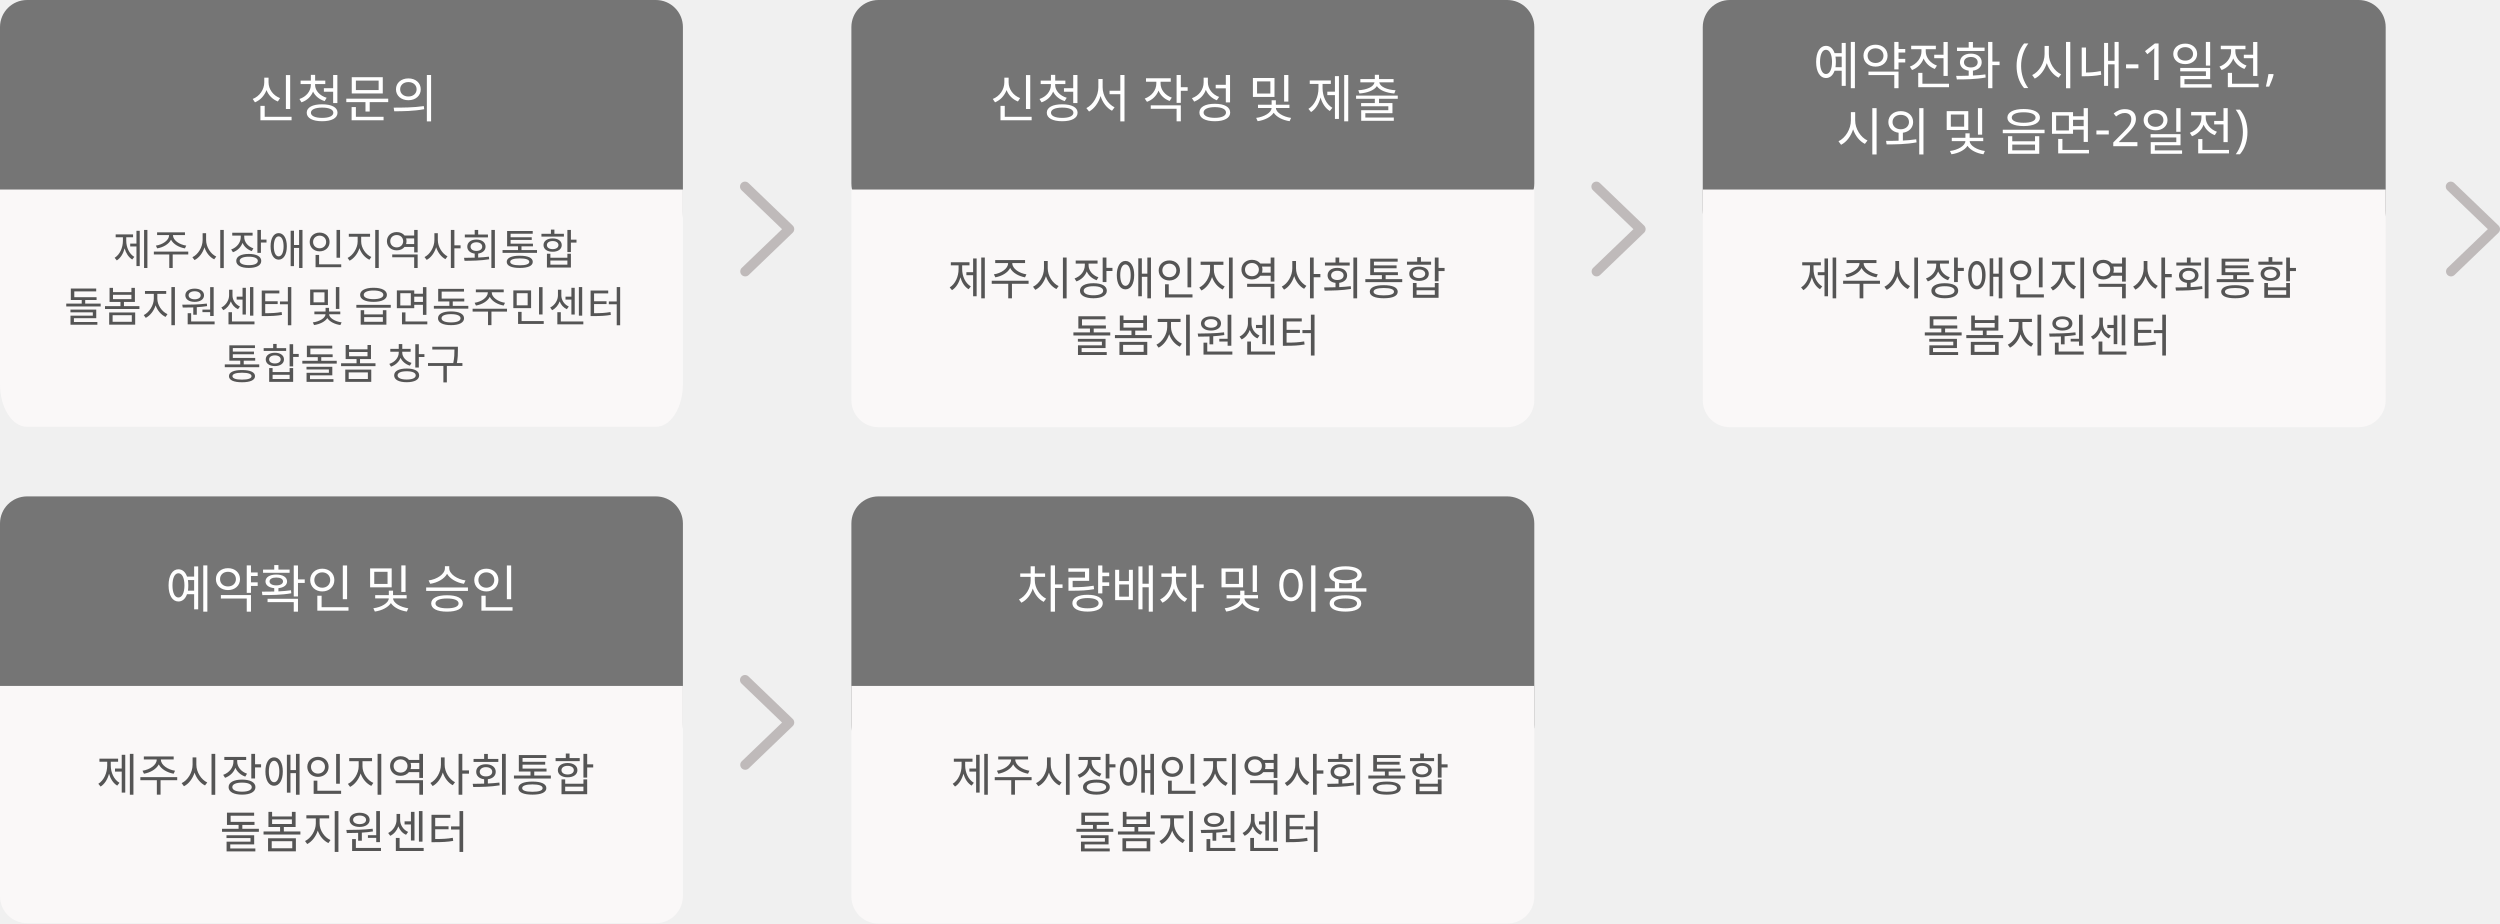
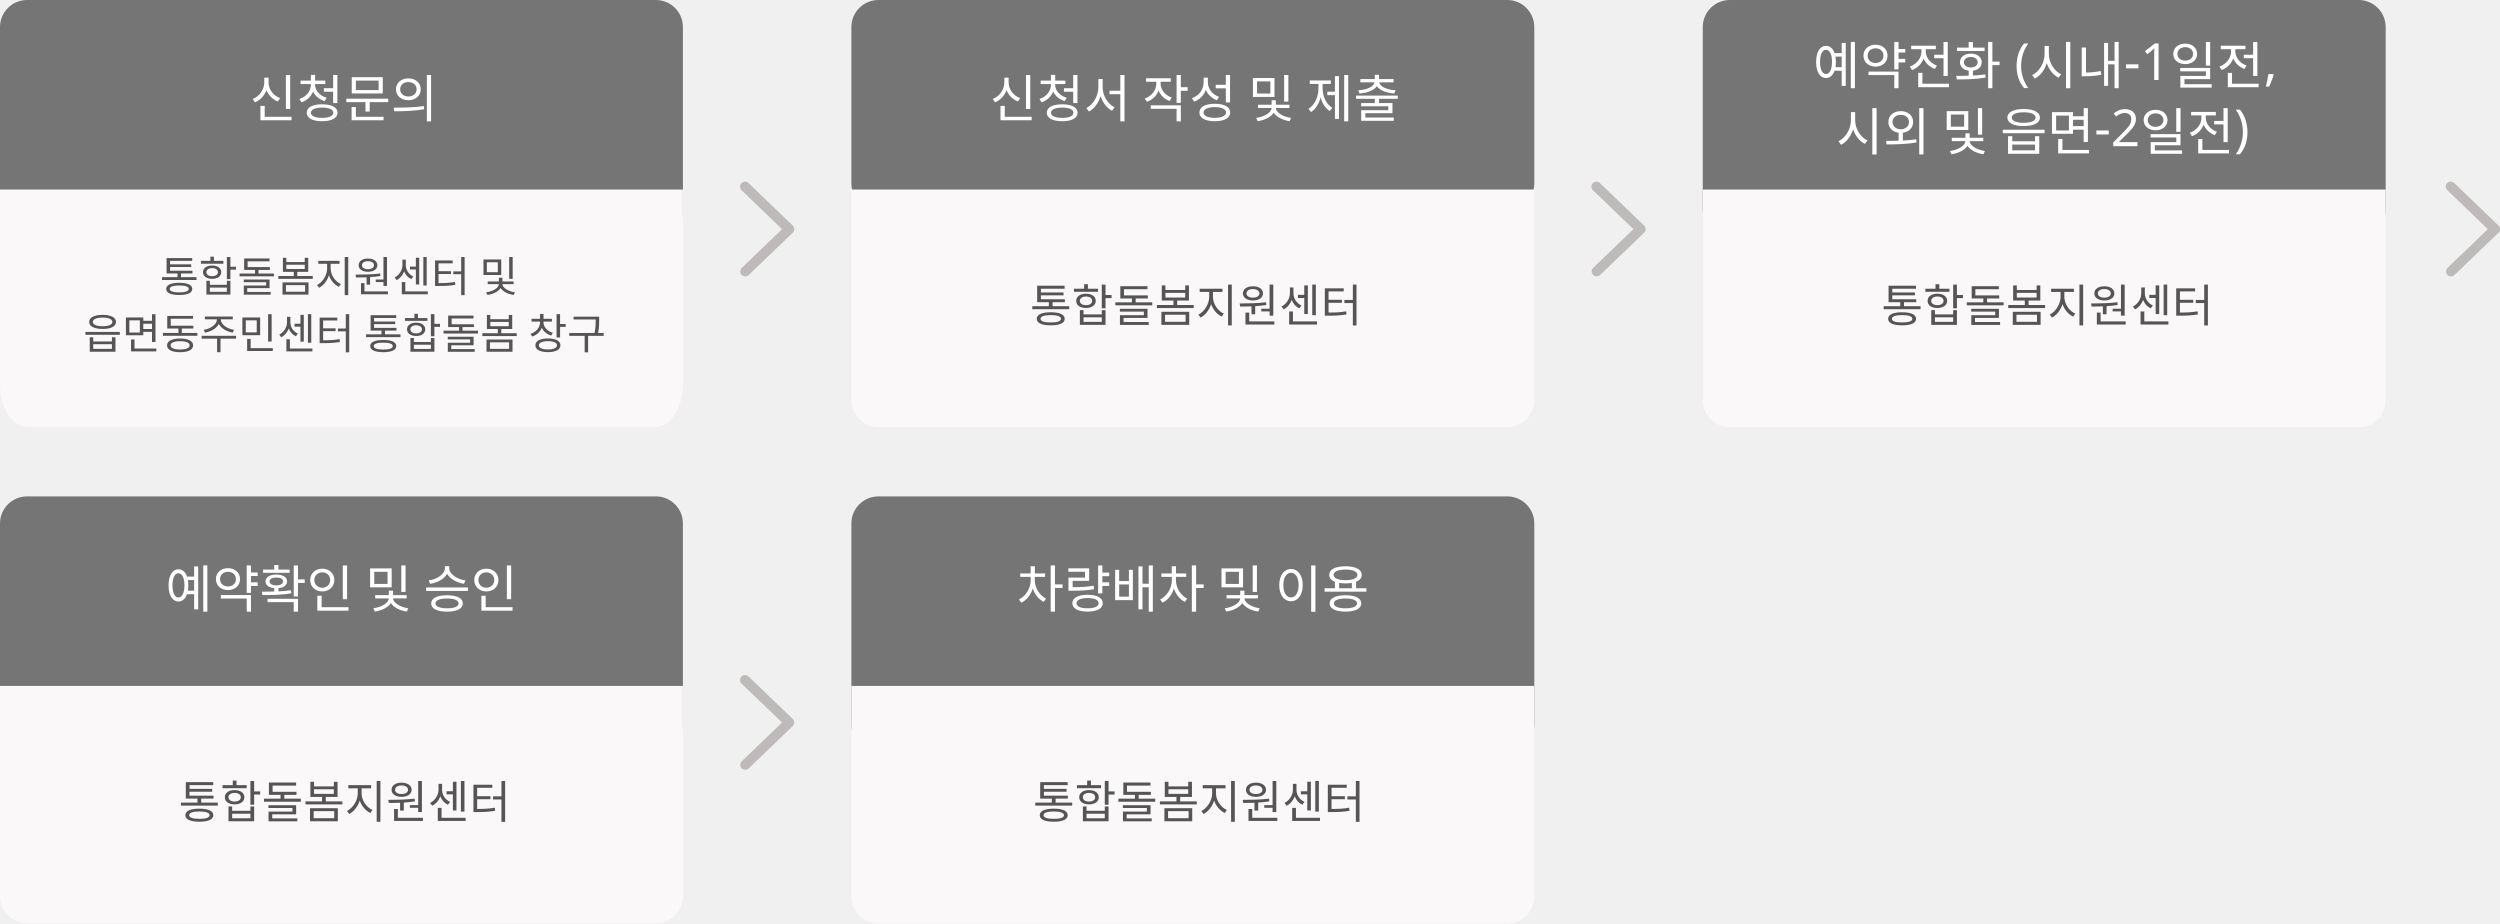
<svg xmlns="http://www.w3.org/2000/svg" width="831" height="307" viewBox="0 0 831 307">
  <g id="그룹_380" data-name="그룹 380" transform="translate(-230 -1138)">
    <rect id="사각형_177" data-name="사각형 177" width="227" height="79" rx="9" transform="translate(230 1138)" fill="#757575" />
    <rect id="사각형_183" data-name="사각형 183" width="227" height="84" rx="9" transform="translate(230 1303)" fill="#757575" />
    <rect id="사각형_185" data-name="사각형 185" width="227" height="85" rx="9" transform="translate(513 1303)" fill="#757575" />
    <rect id="사각형_179" data-name="사각형 179" width="227" height="70" rx="9" transform="translate(513 1138)" fill="#757575" />
    <rect id="사각형_181" data-name="사각형 181" width="227" height="79" rx="9" transform="translate(796 1138)" fill="#757575" />
    <path id="패스_455" data-name="패스 455" d="M0,0H227V64.671c0,7.84-4.029,14.2-9,14.2H9c-4.971,0-9-6.356-9-14.2Z" transform="translate(230 1201)" fill="#faf8f8" />
    <path id="사각형_184" data-name="사각형 184" d="M0,0H227a0,0,0,0,1,0,0V69.87a9,9,0,0,1-9,9H9a9,9,0,0,1-9-9V0A0,0,0,0,1,0,0Z" transform="translate(230 1366)" fill="#faf8f8" />
    <path id="사각형_186" data-name="사각형 186" d="M0,0H227a0,0,0,0,1,0,0V70a9,9,0,0,1-9,9H9a9,9,0,0,1-9-9V0A0,0,0,0,1,0,0Z" transform="translate(513 1366)" fill="#faf8f8" />
    <path id="사각형_180" data-name="사각형 180" d="M0,0H227a0,0,0,0,1,0,0V70a9,9,0,0,1-9,9H9a9,9,0,0,1-9-9V0A0,0,0,0,1,0,0Z" transform="translate(513 1201)" fill="#faf8f8" />
    <path id="사각형_182" data-name="사각형 182" d="M0,0H227a0,0,0,0,1,0,0V70a9,9,0,0,1-9,9H9a9,9,0,0,1-9-9V0A0,0,0,0,1,0,0Z" transform="translate(796 1201)" fill="#faf8f8" />
    <g id="화살표" transform="translate(279.319 707.715)">
      <path id="패스_454" data-name="패스 454" d="M197.2,521.654a1.648,1.648,0,0,0,1.2.507,1.678,1.678,0,0,0,1.155-.465l14.626-14.053a1.666,1.666,0,0,0,0-2.393l-14.676-14.1a1.663,1.663,0,1,0-2.3,2.4l13.43,12.906-13.38,12.856A1.656,1.656,0,0,0,197.2,521.654Z" fill="#bfbaba" />
    </g>
    <g id="화살표-2" data-name="화살표" transform="translate(279.319 871.715)">
      <path id="패스_454-2" data-name="패스 454" d="M197.2,521.654a1.648,1.648,0,0,0,1.2.507,1.678,1.678,0,0,0,1.155-.465l14.626-14.053a1.666,1.666,0,0,0,0-2.393l-14.676-14.1a1.663,1.663,0,1,0-2.3,2.4l13.43,12.906-13.38,12.856A1.656,1.656,0,0,0,197.2,521.654Z" fill="#bfbaba" />
    </g>
    <g id="화살표-3" data-name="화살표" transform="translate(562.319 707.715)">
      <path id="패스_454-3" data-name="패스 454" d="M197.2,521.654a1.648,1.648,0,0,0,1.2.507,1.678,1.678,0,0,0,1.155-.465l14.626-14.053a1.666,1.666,0,0,0,0-2.393l-14.676-14.1a1.663,1.663,0,1,0-2.3,2.4l13.43,12.906-13.38,12.856A1.656,1.656,0,0,0,197.2,521.654Z" fill="#bfbaba" />
    </g>
    <g id="화살표-4" data-name="화살표" transform="translate(846.319 707.715)">
      <path id="패스_454-4" data-name="패스 454" d="M197.2,521.654a1.648,1.648,0,0,0,1.2.507,1.678,1.678,0,0,0,1.155-.465l14.626-14.053a1.666,1.666,0,0,0,0-2.393l-14.676-14.1a1.663,1.663,0,1,0-2.3,2.4l13.43,12.906-13.38,12.856A1.656,1.656,0,0,0,197.2,521.654Z" fill="#bfbaba" />
    </g>
    <text id="신청문의" transform="translate(313 1177)" fill="#fff" font-size="17" font-family="NanumSquareR, NanumSquare">
      <tspan x="0" y="0">신청문의</tspan>
    </text>
    <text id="예약확인_및_승인" data-name="예약확인 및 승인" transform="translate(285 1340)" fill="#fff" font-size="17" font-family="NanumSquareR, NanumSquare">
      <tspan x="0" y="0">예약확인 및 승인</tspan>
    </text>
    <text id="차량배차_및_이용" data-name="차량배차 및 이용" transform="translate(568 1340)" fill="#fff" font-size="17" font-family="NanumSquareR, NanumSquare">
      <tspan x="0" y="0">차량배차 및 이용</tspan>
    </text>
    <text id="신청서_작성_및_제출" data-name="신청서 작성 및 제출" transform="translate(559 1177)" fill="#fff" font-size="17" font-family="NanumSquareR, NanumSquare">
      <tspan x="0" y="0">신청서 작성 및 제출</tspan>
    </text>
    <text id="예약전화_시내-1일전_시외_및_읍면-2일전_" data-name="예약전화 (시내-1일전, 시외 및 읍면-2일전)" transform="translate(910 1166)" fill="#fff" font-size="17" font-family="NanumSquareR, NanumSquare">
      <tspan x="-77.35" y="0">예약전화 (시내-1일전,</tspan>
      <tspan x="-69.658" y="22">시외 및 읍면-2일전)</tspan>
    </text>
-     <text id="제주시장애인지역사회통합_돌봄지원센터_및_읍면동주민센터_통합돌봄_창구" data-name="제주시장애인지역사회통합 돌봄지원센터 및 읍면동주민센터 통합돌봄 창구" transform="translate(344 1226)" fill="#555" font-size="14" font-family="NanumSquareR, NanumSquare">
-       <tspan x="-76.44" y="0">제주시장애인지역사회통합</tspan>
-       <tspan x="-92.68" y="19">돌봄지원센터 및 읍면동주민센터</tspan>
-       <tspan x="-39.97" y="38">통합돌봄 창구</tspan>
+     <text id="통합돌봄지원센터_및_읍면동주민센터_통합돌봄_창구" data-name="통합돌봄지원센터 및  읍면동주민센터 통합돌봄 창구" transform="translate(344 1235)" fill="#555" font-size="14" font-family="NanumSquareR, NanumSquare">
+       <tspan x="-60.83" y="0">통합돌봄지원센터 및 </tspan>
+       <tspan x="-86.31" y="19">읍면동주민센터 통합돌봄 창구</tspan>
    </text>
-     <text id="제주시장애인지역사회통합_돌봄지원센터" data-name="제주시장애인지역사회통합 돌봄지원센터" transform="translate(627 1236)" fill="#555" font-size="15" font-family="NanumSquareR, NanumSquare">
-       <tspan x="-81.9" y="0">제주시장애인지역사회통합</tspan>
-       <tspan x="-40.95" y="19">돌봄지원센터</tspan>
+     <text id="통합돌봄지원센터" transform="translate(627 1245)" fill="#555" font-size="15" font-family="NanumSquareR, NanumSquare">
+       <tspan x="-54.6" y="0">통합돌봄지원센터</tspan>
    </text>
-     <text id="제주시장애인지역사회통합_돌봄지원센터-2" data-name="제주시장애인지역사회통합 돌봄지원센터" transform="translate(910 1236)" fill="#555" font-size="15" font-family="NanumSquareR, NanumSquare">
-       <tspan x="-81.9" y="0">제주시장애인지역사회통합</tspan>
-       <tspan x="-40.95" y="19">돌봄지원센터</tspan>
+     <text id="통합돌봄지원센터-2" data-name="통합돌봄지원센터" transform="translate(910 1245)" fill="#555" font-size="15" font-family="NanumSquareR, NanumSquare">
+       <tspan x="-54.6" y="0">통합돌봄지원센터</tspan>
    </text>
-     <text id="제주시장애인지역사회통합_돌봄지원센터-3" data-name="제주시장애인지역사회통합 돌봄지원센터" transform="translate(344 1401)" fill="#555" font-size="15" font-family="NanumSquareR, NanumSquare">
-       <tspan x="-81.9" y="0">제주시장애인지역사회통합</tspan>
-       <tspan x="-40.95" y="19">돌봄지원센터</tspan>
+     <text id="통합돌봄지원센터-3" data-name="통합돌봄지원센터" transform="translate(344 1410)" fill="#555" font-size="15" font-family="NanumSquareR, NanumSquare">
+       <tspan x="-54.6" y="0">통합돌봄지원센터</tspan>
    </text>
-     <text id="제주시장애인지역사회통합_돌봄지원센터-4" data-name="제주시장애인지역사회통합 돌봄지원센터" transform="translate(628 1401)" fill="#555" font-size="15" font-family="NanumSquareR, NanumSquare">
-       <tspan x="-81.9" y="0">제주시장애인지역사회통합</tspan>
-       <tspan x="-40.95" y="19">돌봄지원센터</tspan>
+     <text id="통합돌봄지원센터-4" data-name="통합돌봄지원센터" transform="translate(628 1410)" fill="#555" font-size="15" font-family="NanumSquareR, NanumSquare">
+       <tspan x="-54.6" y="0">통합돌봄지원센터</tspan>
    </text>
  </g>
</svg>
